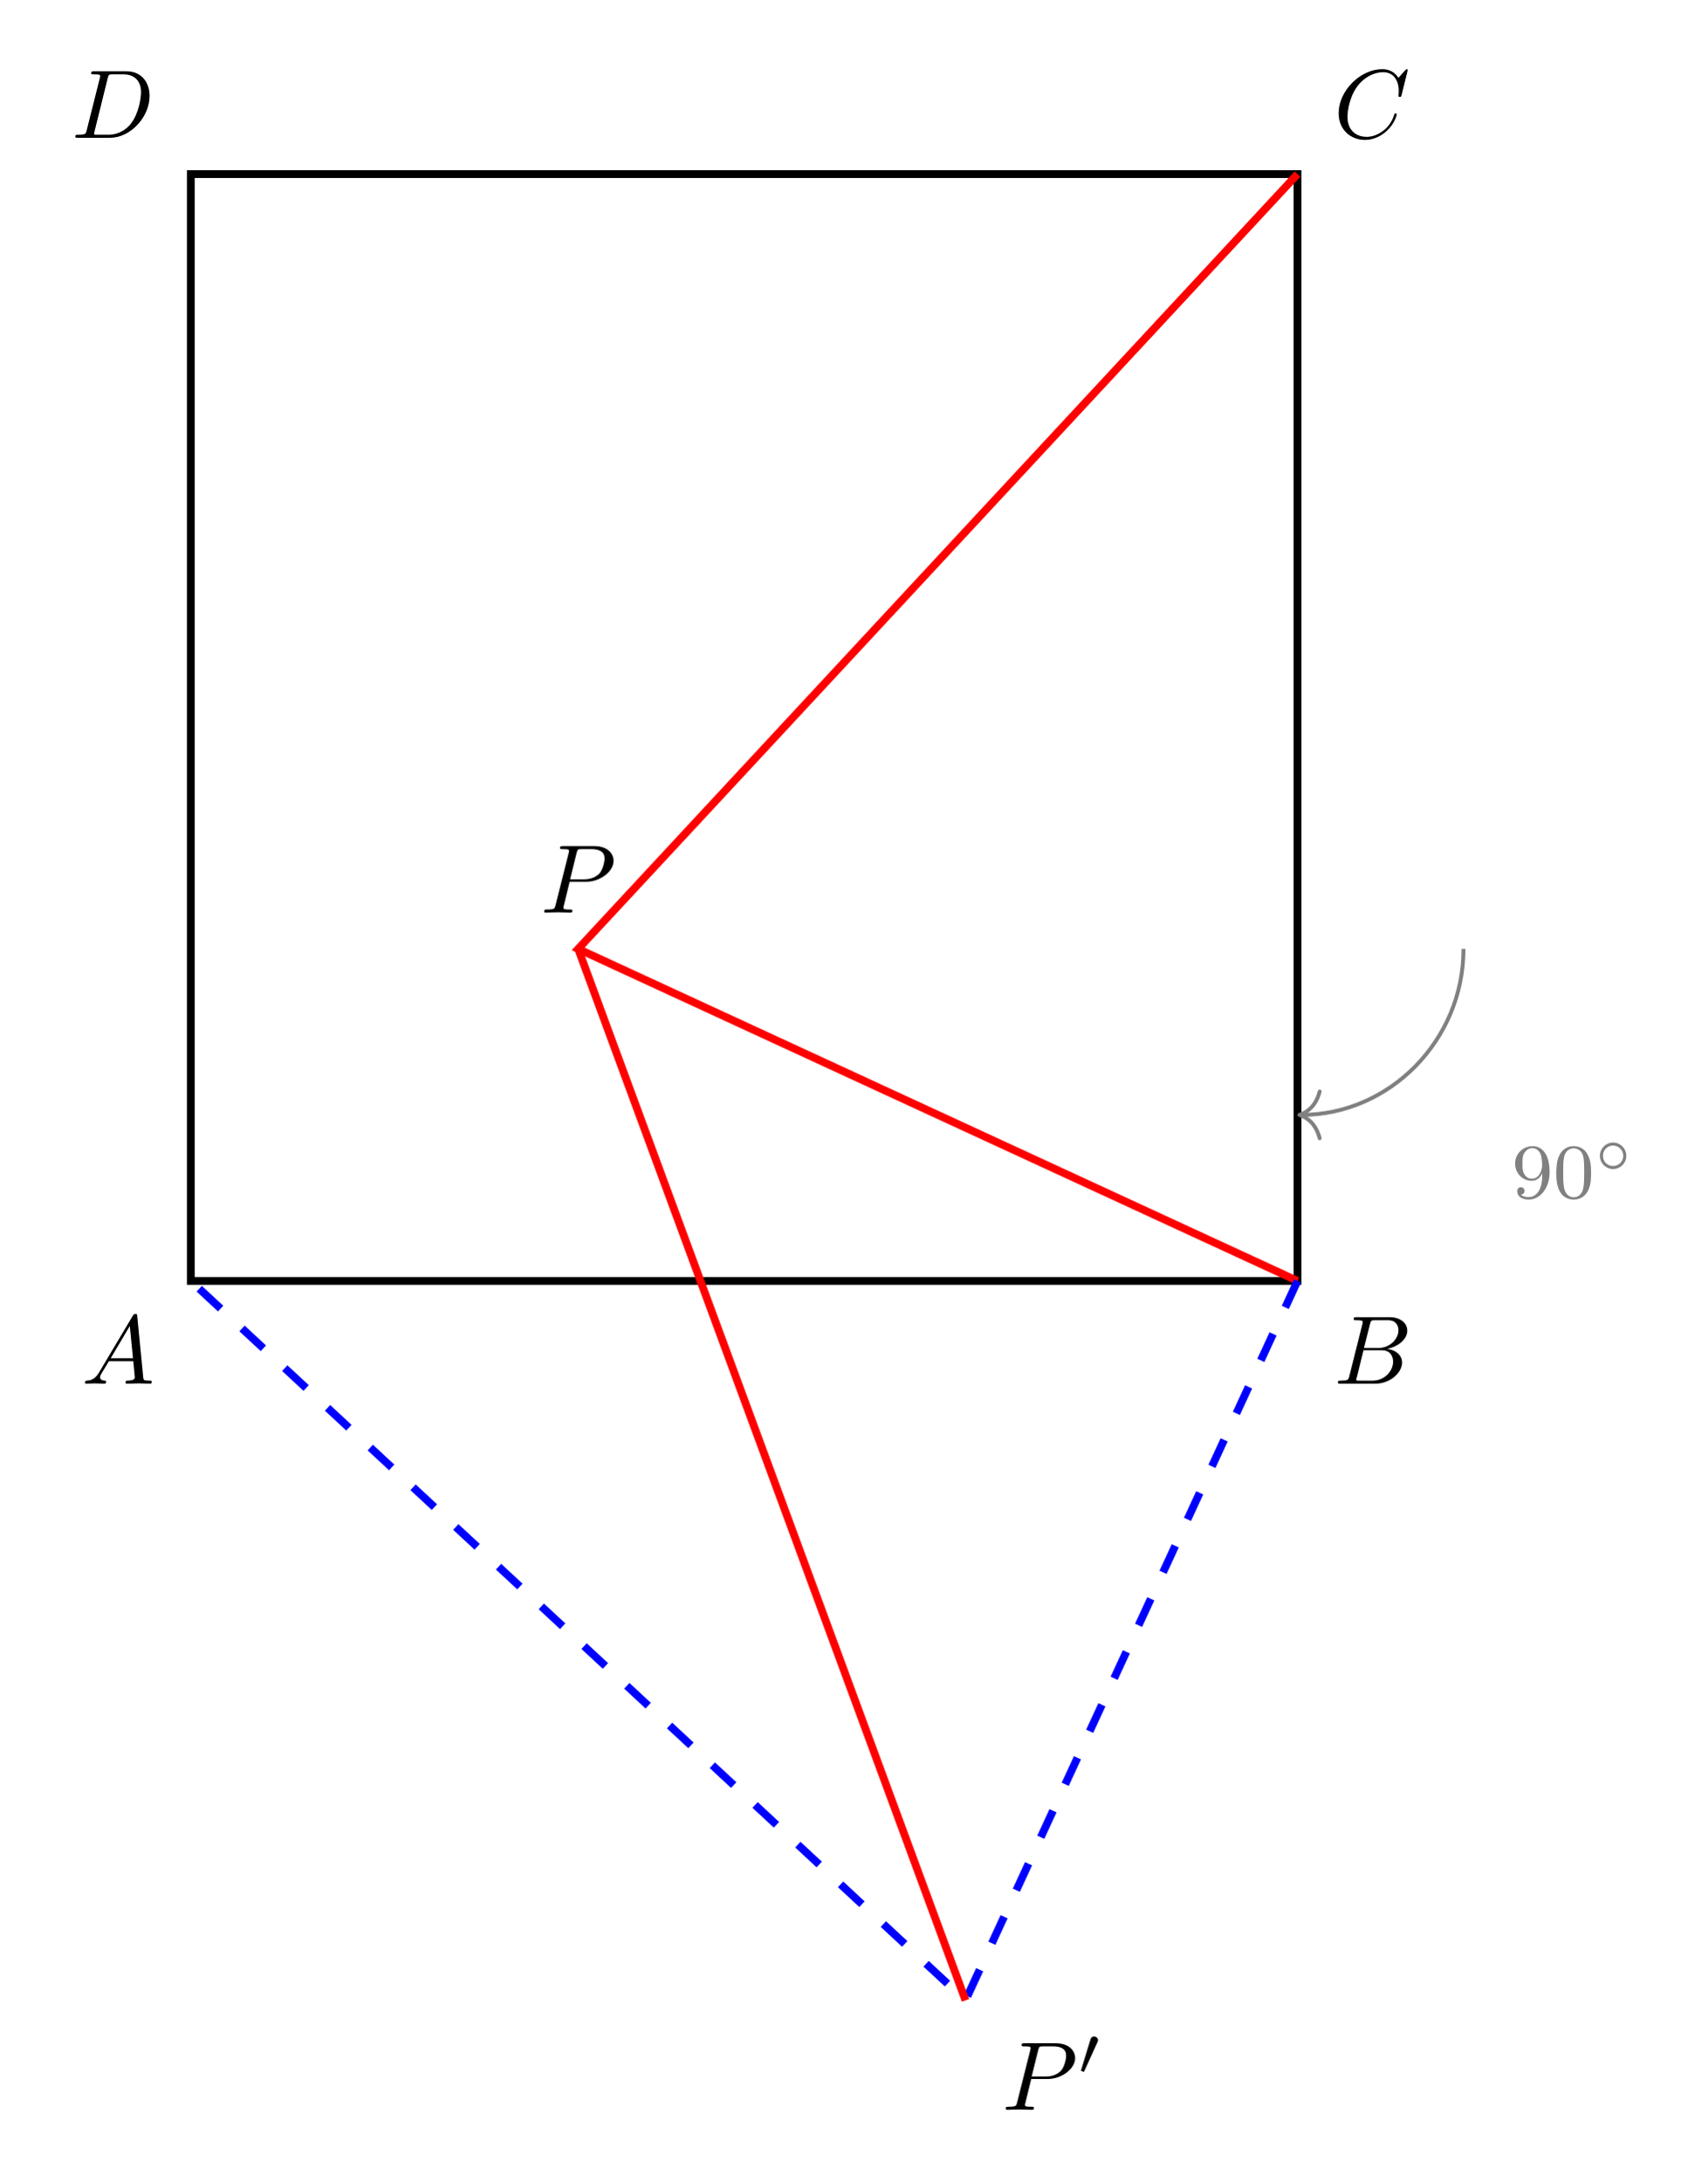
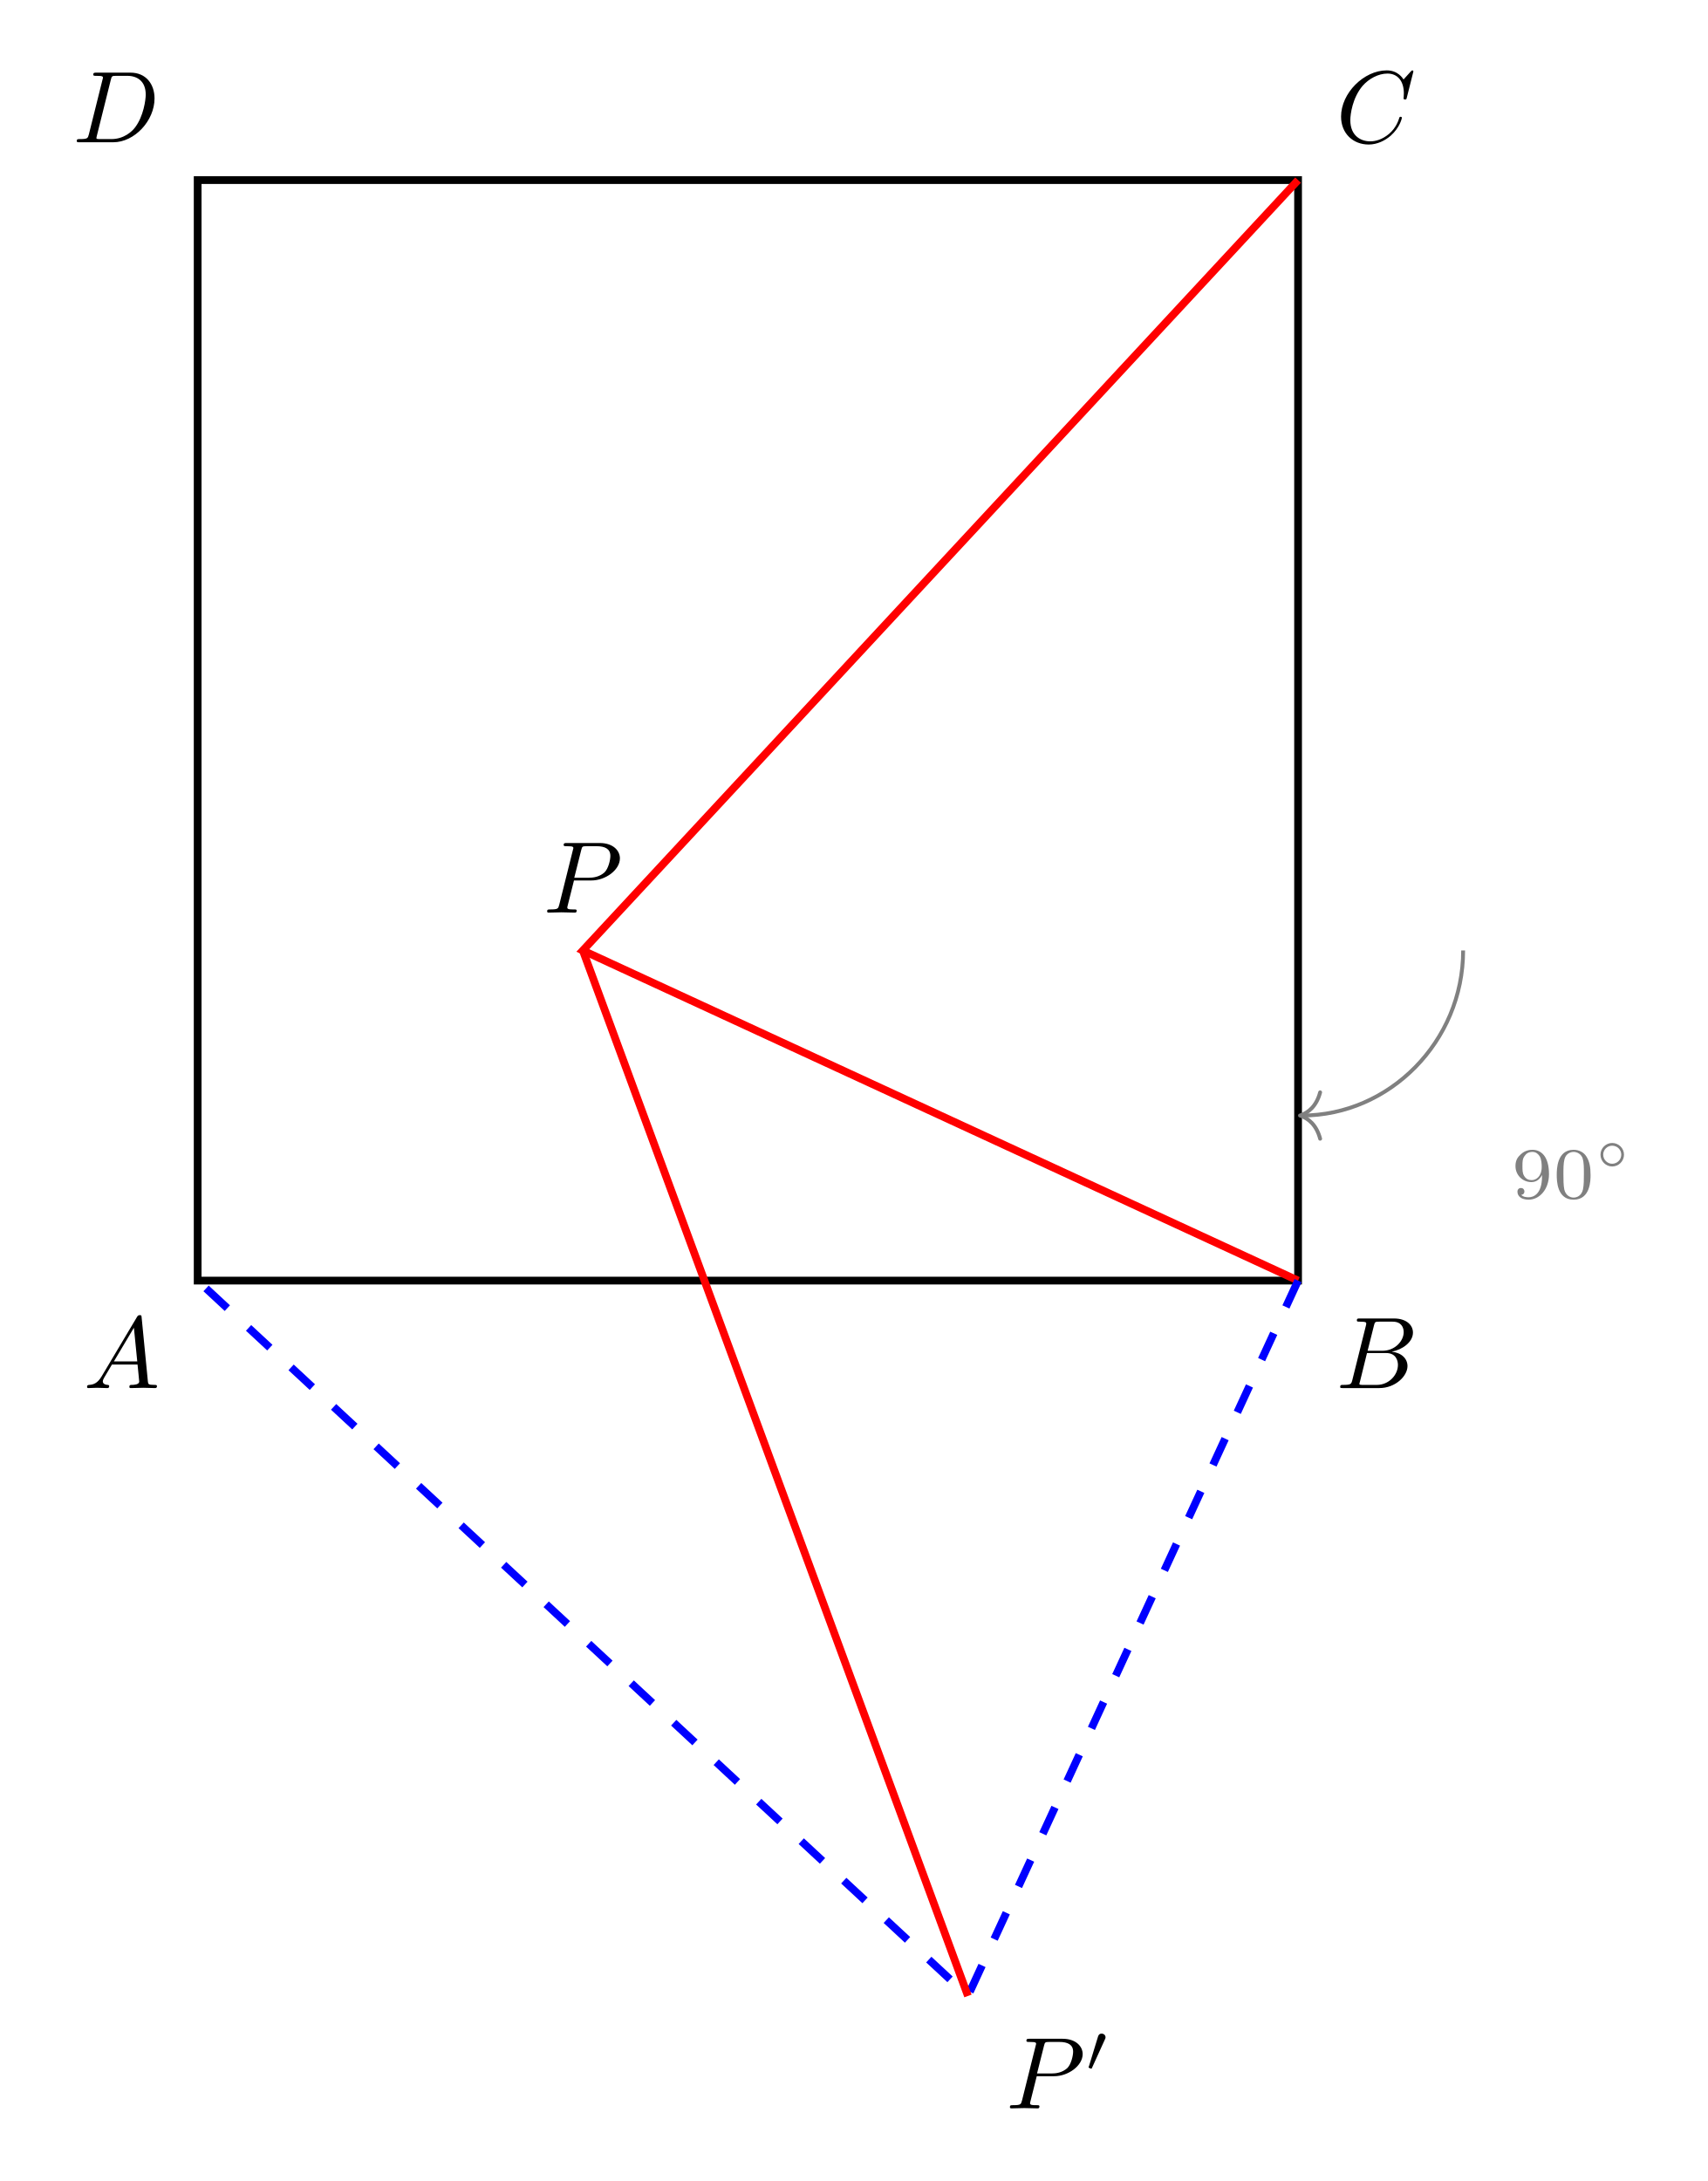
- <svg xmlns="http://www.w3.org/2000/svg" xmlns:xlink="http://www.w3.org/1999/xlink" width="174.98pt" height="223.433pt" viewBox="0 0 174.98 223.433">
+ <svg xmlns="http://www.w3.org/2000/svg" xmlns:xlink="http://www.w3.org/1999/xlink" width="175.94pt" height="224.71pt" viewBox="0 0 175.94 224.71">
  <defs>
    <g>
      <g id="glyph-0-0">
-         <path d="M 3.125 -2.344 C 3.125 -0.406 2.203 -0.078 1.734 -0.078 C 1.562 -0.078 1.156 -0.094 0.938 -0.344 C 1.297 -0.375 1.312 -0.641 1.312 -0.719 C 1.312 -0.953 1.125 -1.094 0.938 -1.094 C 0.797 -1.094 0.562 -1 0.562 -0.703 C 0.562 -0.156 1.016 0.172 1.75 0.172 C 2.844 0.172 3.875 -0.922 3.875 -2.625 C 3.875 -4.688 2.953 -5.297 2.141 -5.297 C 1.188 -5.297 0.344 -4.562 0.344 -3.516 C 0.344 -2.5 1.125 -1.75 2.031 -1.75 C 2.594 -1.75 2.938 -2.109 3.125 -2.516 Z M 2.062 -1.969 C 1.688 -1.969 1.453 -2.141 1.281 -2.438 C 1.094 -2.719 1.094 -3.109 1.094 -3.516 C 1.094 -3.984 1.094 -4.312 1.312 -4.641 C 1.516 -4.938 1.766 -5.094 2.141 -5.094 C 2.672 -5.094 2.906 -4.562 2.938 -4.531 C 3.094 -4.141 3.109 -3.516 3.109 -3.359 C 3.109 -2.719 2.766 -1.969 2.062 -1.969 Z M 2.062 -1.969 " />
+         <path d="M 3.141 -2.234 C 3.141 -0.375 2.219 -0.094 1.766 -0.094 C 1.594 -0.094 1.203 -0.109 1 -0.344 C 1.312 -0.375 1.328 -0.625 1.328 -0.688 C 1.328 -0.875 1.203 -1.047 0.969 -1.047 C 0.75 -1.047 0.609 -0.891 0.609 -0.672 C 0.609 -0.172 1.047 0.156 1.766 0.156 C 2.844 0.156 3.859 -0.859 3.859 -2.469 C 3.859 -4.328 3.031 -4.984 2.156 -4.984 C 1.906 -4.984 1.391 -4.938 0.953 -4.516 C 0.703 -4.281 0.406 -3.984 0.406 -3.312 C 0.406 -2.359 1.156 -1.656 2.047 -1.656 C 2.641 -1.656 2.969 -2.047 3.141 -2.391 Z M 2.078 -1.859 C 1.781 -1.859 1.5 -1.953 1.297 -2.297 C 1.125 -2.578 1.125 -2.891 1.125 -3.312 C 1.125 -3.75 1.125 -4.047 1.344 -4.344 C 1.516 -4.609 1.766 -4.766 2.156 -4.766 C 2.547 -4.766 2.766 -4.516 2.891 -4.328 C 3.094 -4.016 3.109 -3.484 3.109 -3.219 C 3.109 -2.25 2.547 -1.859 2.078 -1.859 Z M 2.078 -1.859 " />
      </g>
      <g id="glyph-0-1">
-         <path d="M 3.891 -2.547 C 3.891 -3.391 3.812 -3.906 3.547 -4.422 C 3.203 -5.125 2.547 -5.297 2.109 -5.297 C 1.109 -5.297 0.734 -4.547 0.625 -4.328 C 0.344 -3.75 0.328 -2.953 0.328 -2.547 C 0.328 -2.016 0.344 -1.219 0.734 -0.578 C 1.094 0.016 1.688 0.172 2.109 0.172 C 2.5 0.172 3.172 0.047 3.578 -0.734 C 3.875 -1.312 3.891 -2.031 3.891 -2.547 Z M 2.109 -0.062 C 1.844 -0.062 1.297 -0.188 1.125 -1.016 C 1.031 -1.469 1.031 -2.219 1.031 -2.641 C 1.031 -3.188 1.031 -3.75 1.125 -4.188 C 1.297 -5 1.906 -5.078 2.109 -5.078 C 2.375 -5.078 2.938 -4.938 3.094 -4.219 C 3.188 -3.781 3.188 -3.172 3.188 -2.641 C 3.188 -2.172 3.188 -1.453 3.094 -1 C 2.922 -0.172 2.375 -0.062 2.109 -0.062 Z M 2.109 -0.062 " />
+         <path d="M 3.875 -2.391 C 3.875 -3.219 3.766 -3.812 3.422 -4.328 C 3.188 -4.688 2.734 -4.984 2.125 -4.984 C 0.391 -4.984 0.391 -2.938 0.391 -2.391 C 0.391 -1.859 0.391 0.156 2.125 0.156 C 3.875 0.156 3.875 -1.859 3.875 -2.391 Z M 2.125 -0.062 C 1.781 -0.062 1.328 -0.266 1.172 -0.875 C 1.078 -1.312 1.078 -1.938 1.078 -2.484 C 1.078 -3.031 1.078 -3.609 1.188 -4.016 C 1.344 -4.609 1.828 -4.766 2.125 -4.766 C 2.531 -4.766 2.922 -4.516 3.062 -4.094 C 3.188 -3.688 3.188 -3.141 3.188 -2.484 C 3.188 -1.938 3.188 -1.375 3.094 -0.906 C 2.938 -0.219 2.438 -0.062 2.125 -0.062 Z M 2.125 -0.062 " />
      </g>
      <g id="glyph-1-0">
-         <path d="M 3.266 -1.5 C 3.266 -2.25 2.656 -2.859 1.906 -2.859 C 1.172 -2.859 0.562 -2.25 0.562 -1.5 C 0.562 -0.734 1.172 -0.141 1.906 -0.141 C 2.656 -0.141 3.266 -0.734 3.266 -1.5 Z M 1.906 -0.453 C 1.328 -0.453 0.875 -0.906 0.875 -1.5 C 0.875 -2.078 1.328 -2.547 1.906 -2.547 C 2.484 -2.547 2.953 -2.078 2.953 -1.5 C 2.953 -0.906 2.484 -0.453 1.906 -0.453 Z M 1.906 -0.453 " />
+         <path d="M 3.047 -1.25 C 3.047 -1.906 2.5 -2.453 1.828 -2.453 C 1.172 -2.453 0.625 -1.906 0.625 -1.25 C 0.625 -0.578 1.172 -0.031 1.828 -0.031 C 2.5 -0.031 3.047 -0.578 3.047 -1.25 Z M 1.828 -0.312 C 1.328 -0.312 0.906 -0.734 0.906 -1.25 C 0.906 -1.766 1.328 -2.172 1.828 -2.172 C 2.344 -2.172 2.766 -1.766 2.766 -1.25 C 2.766 -0.734 2.344 -0.312 1.828 -0.312 Z M 1.828 -0.312 " />
      </g>
      <g id="glyph-2-0">
-         <path d="M 1.781 -1.141 C 1.391 -0.484 1 -0.344 0.562 -0.312 C 0.438 -0.297 0.344 -0.297 0.344 -0.109 C 0.344 -0.047 0.406 0 0.484 0 C 0.75 0 1.062 -0.031 1.328 -0.031 C 1.672 -0.031 2.016 0 2.328 0 C 2.391 0 2.516 0 2.516 -0.188 C 2.516 -0.297 2.438 -0.312 2.359 -0.312 C 2.141 -0.328 1.891 -0.406 1.891 -0.656 C 1.891 -0.781 1.953 -0.891 2.031 -1.031 L 2.797 -2.297 L 5.297 -2.297 C 5.312 -2.094 5.453 -0.734 5.453 -0.641 C 5.453 -0.344 4.938 -0.312 4.734 -0.312 C 4.594 -0.312 4.5 -0.312 4.5 -0.109 C 4.5 0 4.609 0 4.641 0 C 5.047 0 5.469 -0.031 5.875 -0.031 C 6.125 -0.031 6.766 0 7.016 0 C 7.062 0 7.188 0 7.188 -0.203 C 7.188 -0.312 7.094 -0.312 6.953 -0.312 C 6.344 -0.312 6.344 -0.375 6.312 -0.672 L 5.703 -6.891 C 5.688 -7.094 5.688 -7.141 5.516 -7.141 C 5.359 -7.141 5.312 -7.062 5.25 -6.969 Z M 2.984 -2.609 L 4.938 -5.906 L 5.266 -2.609 Z M 2.984 -2.609 " />
+         <path d="M 1.875 -1.203 C 1.453 -0.5 1.047 -0.359 0.594 -0.328 C 0.469 -0.312 0.375 -0.312 0.375 -0.109 C 0.375 -0.047 0.422 0 0.5 0 C 0.781 0 1.109 -0.031 1.406 -0.031 C 1.75 -0.031 2.125 0 2.453 0 C 2.516 0 2.656 0 2.656 -0.203 C 2.656 -0.312 2.562 -0.328 2.484 -0.328 C 2.25 -0.344 2 -0.438 2 -0.688 C 2 -0.812 2.062 -0.938 2.141 -1.078 L 2.938 -2.422 L 5.578 -2.422 C 5.594 -2.203 5.75 -0.781 5.75 -0.672 C 5.75 -0.359 5.203 -0.328 4.984 -0.328 C 4.844 -0.328 4.734 -0.328 4.734 -0.109 C 4.734 0 4.859 0 4.875 0 C 5.312 0 5.766 -0.031 6.188 -0.031 C 6.453 -0.031 7.125 0 7.375 0 C 7.438 0 7.578 0 7.578 -0.203 C 7.578 -0.328 7.469 -0.328 7.328 -0.328 C 6.672 -0.328 6.672 -0.406 6.641 -0.703 L 6 -7.266 C 5.984 -7.469 5.984 -7.516 5.812 -7.516 C 5.641 -7.516 5.594 -7.438 5.531 -7.344 Z M 3.141 -2.75 L 5.203 -6.219 L 5.547 -2.75 Z M 3.141 -2.75 " />
      </g>
      <g id="glyph-2-1">
-         <path d="M 1.594 -0.781 C 1.5 -0.391 1.469 -0.312 0.688 -0.312 C 0.516 -0.312 0.422 -0.312 0.422 -0.109 C 0.422 0 0.516 0 0.688 0 L 4.25 0 C 5.828 0 7 -1.172 7 -2.156 C 7 -2.875 6.422 -3.453 5.453 -3.562 C 6.484 -3.75 7.531 -4.484 7.531 -5.438 C 7.531 -6.172 6.875 -6.812 5.688 -6.812 L 2.328 -6.812 C 2.141 -6.812 2.047 -6.812 2.047 -6.609 C 2.047 -6.5 2.141 -6.5 2.328 -6.5 C 2.344 -6.5 2.531 -6.5 2.703 -6.484 C 2.875 -6.453 2.969 -6.453 2.969 -6.312 C 2.969 -6.281 2.953 -6.25 2.938 -6.125 Z M 3.094 -3.656 L 3.719 -6.125 C 3.812 -6.469 3.828 -6.5 4.25 -6.5 L 5.547 -6.5 C 6.422 -6.5 6.625 -5.906 6.625 -5.469 C 6.625 -4.594 5.766 -3.656 4.562 -3.656 Z M 2.656 -0.312 C 2.516 -0.312 2.5 -0.312 2.438 -0.312 C 2.328 -0.328 2.297 -0.344 2.297 -0.422 C 2.297 -0.453 2.297 -0.469 2.359 -0.641 L 3.047 -3.422 L 4.922 -3.422 C 5.875 -3.422 6.078 -2.688 6.078 -2.266 C 6.078 -1.281 5.188 -0.312 4 -0.312 Z M 2.656 -0.312 " />
+         <path d="M 1.688 -0.812 C 1.578 -0.406 1.547 -0.328 0.719 -0.328 C 0.547 -0.328 0.438 -0.328 0.438 -0.109 C 0.438 0 0.531 0 0.719 0 L 4.469 0 C 6.125 0 7.375 -1.234 7.375 -2.266 C 7.375 -3.031 6.766 -3.641 5.75 -3.75 C 6.828 -3.953 7.938 -4.719 7.938 -5.719 C 7.938 -6.5 7.25 -7.172 5.984 -7.172 L 2.453 -7.172 C 2.25 -7.172 2.156 -7.172 2.156 -6.969 C 2.156 -6.844 2.25 -6.844 2.453 -6.844 C 2.469 -6.844 2.672 -6.844 2.844 -6.828 C 3.031 -6.797 3.125 -6.797 3.125 -6.656 C 3.125 -6.609 3.125 -6.578 3.094 -6.453 Z M 3.266 -3.844 L 3.922 -6.453 C 4.016 -6.812 4.031 -6.844 4.484 -6.844 L 5.844 -6.844 C 6.766 -6.844 6.984 -6.219 6.984 -5.766 C 6.984 -4.844 6.078 -3.844 4.797 -3.844 Z M 2.797 -0.328 C 2.641 -0.328 2.625 -0.328 2.562 -0.344 C 2.453 -0.344 2.422 -0.359 2.422 -0.438 C 2.422 -0.469 2.422 -0.5 2.484 -0.688 L 3.203 -3.609 L 5.188 -3.609 C 6.188 -3.609 6.391 -2.828 6.391 -2.391 C 6.391 -1.344 5.453 -0.328 4.219 -0.328 Z M 2.797 -0.328 " />
      </g>
      <g id="glyph-2-2">
-         <path d="M 7.578 -6.922 C 7.578 -6.953 7.562 -7.031 7.469 -7.031 C 7.438 -7.031 7.422 -7.016 7.312 -6.906 L 6.625 -6.141 C 6.531 -6.281 6.078 -7.031 4.969 -7.031 C 2.734 -7.031 0.5 -4.828 0.5 -2.516 C 0.5 -0.875 1.672 0.219 3.203 0.219 C 4.062 0.219 4.828 -0.172 5.359 -0.641 C 6.281 -1.453 6.453 -2.359 6.453 -2.391 C 6.453 -2.5 6.344 -2.5 6.328 -2.5 C 6.266 -2.5 6.219 -2.469 6.203 -2.391 C 6.109 -2.109 5.875 -1.391 5.188 -0.812 C 4.5 -0.266 3.875 -0.094 3.359 -0.094 C 2.469 -0.094 1.406 -0.609 1.406 -2.156 C 1.406 -2.734 1.609 -4.344 2.609 -5.516 C 3.219 -6.219 4.156 -6.719 5.047 -6.719 C 6.062 -6.719 6.656 -5.953 6.656 -4.797 C 6.656 -4.391 6.625 -4.391 6.625 -4.281 C 6.625 -4.188 6.734 -4.188 6.766 -4.188 C 6.891 -4.188 6.891 -4.203 6.953 -4.391 Z M 7.578 -6.922 " />
+         <path d="M 7.984 -7.297 C 7.984 -7.328 7.953 -7.406 7.859 -7.406 C 7.828 -7.406 7.828 -7.391 7.703 -7.281 L 6.969 -6.469 C 6.875 -6.609 6.391 -7.406 5.234 -7.406 C 2.891 -7.406 0.531 -5.078 0.531 -2.641 C 0.531 -0.906 1.766 0.234 3.375 0.234 C 4.281 0.234 5.078 -0.188 5.641 -0.672 C 6.609 -1.531 6.797 -2.484 6.797 -2.516 C 6.797 -2.625 6.688 -2.625 6.672 -2.625 C 6.609 -2.625 6.547 -2.609 6.531 -2.516 C 6.438 -2.219 6.188 -1.469 5.469 -0.859 C 4.75 -0.266 4.078 -0.094 3.531 -0.094 C 2.594 -0.094 1.484 -0.641 1.484 -2.281 C 1.484 -2.875 1.703 -4.578 2.75 -5.812 C 3.391 -6.547 4.375 -7.078 5.312 -7.078 C 6.391 -7.078 7 -6.266 7 -5.047 C 7 -4.625 6.969 -4.625 6.969 -4.516 C 6.969 -4.406 7.094 -4.406 7.125 -4.406 C 7.266 -4.406 7.266 -4.438 7.312 -4.625 Z M 7.984 -7.297 " />
      </g>
      <g id="glyph-2-3">
-         <path d="M 1.578 -0.781 C 1.484 -0.391 1.469 -0.312 0.672 -0.312 C 0.516 -0.312 0.406 -0.312 0.406 -0.125 C 0.406 0 0.484 0 0.672 0 L 3.984 0 C 6.047 0 8.016 -2.109 8.016 -4.281 C 8.016 -5.688 7.172 -6.812 5.672 -6.812 L 2.328 -6.812 C 2.141 -6.812 2.031 -6.812 2.031 -6.625 C 2.031 -6.5 2.109 -6.5 2.312 -6.5 C 2.438 -6.5 2.625 -6.484 2.734 -6.484 C 2.906 -6.453 2.953 -6.438 2.953 -6.312 C 2.953 -6.281 2.953 -6.25 2.922 -6.125 Z M 3.734 -6.125 C 3.828 -6.469 3.844 -6.5 4.281 -6.5 L 5.344 -6.5 C 6.312 -6.5 7.141 -5.969 7.141 -4.656 C 7.141 -4.172 6.953 -2.531 6.094 -1.438 C 5.812 -1.062 5.031 -0.312 3.797 -0.312 L 2.672 -0.312 C 2.531 -0.312 2.516 -0.312 2.453 -0.312 C 2.359 -0.328 2.328 -0.344 2.328 -0.422 C 2.328 -0.453 2.328 -0.469 2.375 -0.641 Z M 3.734 -6.125 " />
+         <path d="M 1.672 -0.812 C 1.562 -0.406 1.547 -0.328 0.719 -0.328 C 0.531 -0.328 0.422 -0.328 0.422 -0.125 C 0.422 0 0.516 0 0.719 0 L 4.188 0 C 6.375 0 8.438 -2.219 8.438 -4.516 C 8.438 -6 7.547 -7.172 5.969 -7.172 L 2.453 -7.172 C 2.25 -7.172 2.125 -7.172 2.125 -6.969 C 2.125 -6.844 2.219 -6.844 2.438 -6.844 C 2.578 -6.844 2.766 -6.828 2.891 -6.828 C 3.062 -6.797 3.125 -6.766 3.125 -6.656 C 3.125 -6.609 3.109 -6.578 3.078 -6.453 Z M 3.938 -6.453 C 4.031 -6.812 4.047 -6.844 4.5 -6.844 L 5.625 -6.844 C 6.656 -6.844 7.531 -6.297 7.531 -4.906 C 7.531 -4.391 7.312 -2.672 6.422 -1.516 C 6.125 -1.125 5.297 -0.328 4 -0.328 L 2.812 -0.328 C 2.672 -0.328 2.641 -0.328 2.578 -0.344 C 2.484 -0.344 2.453 -0.359 2.453 -0.438 C 2.453 -0.469 2.453 -0.5 2.5 -0.688 Z M 3.938 -6.453 " />
      </g>
      <g id="glyph-2-4">
-         <path d="M 3.016 -3.156 L 4.719 -3.156 C 6.125 -3.156 7.516 -4.188 7.516 -5.297 C 7.516 -6.078 6.859 -6.812 5.547 -6.812 L 2.328 -6.812 C 2.141 -6.812 2.031 -6.812 2.031 -6.625 C 2.031 -6.5 2.109 -6.5 2.312 -6.5 C 2.438 -6.5 2.625 -6.484 2.734 -6.484 C 2.906 -6.453 2.953 -6.438 2.953 -6.312 C 2.953 -6.281 2.953 -6.25 2.922 -6.125 L 1.578 -0.781 C 1.484 -0.391 1.469 -0.312 0.672 -0.312 C 0.516 -0.312 0.406 -0.312 0.406 -0.125 C 0.406 0 0.516 0 0.547 0 C 0.828 0 1.531 -0.031 1.812 -0.031 C 2.031 -0.031 2.25 -0.016 2.453 -0.016 C 2.672 -0.016 2.891 0 3.094 0 C 3.172 0 3.297 0 3.297 -0.203 C 3.297 -0.312 3.203 -0.312 3.016 -0.312 C 2.656 -0.312 2.375 -0.312 2.375 -0.484 C 2.375 -0.547 2.391 -0.594 2.406 -0.656 Z M 3.734 -6.125 C 3.828 -6.469 3.844 -6.5 4.281 -6.5 L 5.234 -6.5 C 6.062 -6.5 6.594 -6.234 6.594 -5.547 C 6.594 -5.156 6.391 -4.297 6 -3.938 C 5.5 -3.484 4.906 -3.406 4.469 -3.406 L 3.062 -3.406 Z M 3.734 -6.125 " />
+         <path d="M 3.188 -3.312 L 4.969 -3.312 C 6.453 -3.312 7.922 -4.406 7.922 -5.594 C 7.922 -6.391 7.219 -7.172 5.844 -7.172 L 2.453 -7.172 C 2.25 -7.172 2.125 -7.172 2.125 -6.969 C 2.125 -6.844 2.219 -6.844 2.438 -6.844 C 2.578 -6.844 2.766 -6.828 2.891 -6.828 C 3.062 -6.797 3.125 -6.766 3.125 -6.656 C 3.125 -6.609 3.109 -6.578 3.078 -6.453 L 1.672 -0.812 C 1.562 -0.406 1.547 -0.328 0.719 -0.328 C 0.531 -0.328 0.422 -0.328 0.422 -0.125 C 0.422 0 0.547 0 0.578 0 C 0.875 0 1.609 -0.031 1.906 -0.031 C 2.125 -0.031 2.359 -0.016 2.578 -0.016 C 2.812 -0.016 3.047 0 3.266 0 C 3.344 0 3.469 0 3.469 -0.203 C 3.469 -0.328 3.375 -0.328 3.188 -0.328 C 2.797 -0.328 2.5 -0.328 2.5 -0.516 C 2.5 -0.578 2.516 -0.625 2.531 -0.688 Z M 3.938 -6.453 C 4.031 -6.812 4.047 -6.844 4.5 -6.844 L 5.516 -6.844 C 6.391 -6.844 6.938 -6.562 6.938 -5.844 C 6.938 -5.422 6.734 -4.531 6.328 -4.141 C 5.797 -3.672 5.172 -3.594 4.703 -3.594 L 3.219 -3.594 Z M 3.938 -6.453 " />
      </g>
      <g id="glyph-3-0">
        <path d="M 2.016 -3.297 C 2.078 -3.406 2.078 -3.469 2.078 -3.516 C 2.078 -3.734 1.891 -3.891 1.672 -3.891 C 1.406 -3.891 1.328 -3.672 1.297 -3.562 L 0.375 -0.547 C 0.359 -0.531 0.328 -0.453 0.328 -0.438 C 0.328 -0.359 0.547 -0.281 0.609 -0.281 C 0.656 -0.281 0.656 -0.297 0.703 -0.406 Z M 2.016 -3.297 " />
      </g>
    </g>
  </defs>
-   <path fill="none" stroke-width="0.797" stroke-linecap="butt" stroke-linejoin="miter" stroke="rgb(0%, 0%, 0%)" stroke-opacity="1" stroke-miterlimit="10" d="M 0.001 -0.001 L 113.388 -0.001 L 113.388 113.386 L 0.001 113.386 Z M 0.001 -0.001 " transform="matrix(1, 0, 0, -1, 19.55, 131.218)" />
-   <path fill="none" stroke-width="0.797" stroke-linecap="butt" stroke-linejoin="miter" stroke="rgb(100%, 0%, 0%)" stroke-opacity="1" stroke-miterlimit="10" d="M 113.388 -0.001 L 39.684 34.015 L 113.388 113.386 " transform="matrix(1, 0, 0, -1, 19.55, 131.218)" />
-   <path fill="none" stroke-width="0.797" stroke-linecap="butt" stroke-linejoin="miter" stroke="rgb(0%, 0%, 100%)" stroke-opacity="1" stroke-dasharray="2.989 2.989" stroke-miterlimit="10" d="M 113.388 -0.001 L 79.372 -73.7 L 0.001 -0.001 " transform="matrix(1, 0, 0, -1, 19.55, 131.218)" />
-   <path fill="none" stroke-width="0.797" stroke-linecap="butt" stroke-linejoin="miter" stroke="rgb(100%, 0%, 0%)" stroke-opacity="1" stroke-miterlimit="10" d="M 39.684 34.015 L 79.372 -73.7 " transform="matrix(1, 0, 0, -1, 19.55, 131.218)" />
-   <path fill="none" stroke-width="0.399" stroke-linecap="butt" stroke-linejoin="miter" stroke="rgb(50%, 50%, 50%)" stroke-opacity="1" stroke-miterlimit="10" d="M 130.395 34.015 C 130.395 24.624 122.782 17.007 113.786 17.007 " transform="matrix(1, 0, 0, -1, 19.55, 131.218)" />
-   <path fill="none" stroke-width="0.399" stroke-linecap="round" stroke-linejoin="round" stroke="rgb(50%, 50%, 50%)" stroke-opacity="1" stroke-miterlimit="10" d="M -2.071 2.391 C -1.696 0.958 -0.852 0.278 -0 0.001 C -0.852 -0.28 -1.696 -0.956 -2.071 -2.39 " transform="matrix(-1, 0, 0, 1, 133.1365, 114.2102)" />
+   <path fill="none" stroke-width="0.797" stroke-linecap="butt" stroke-linejoin="miter" stroke="rgb(0%, 0%, 0%)" stroke-opacity="1" stroke-miterlimit="10" d="M -0.001 0.001 L 113.386 0.001 L 113.386 113.387 L -0.001 113.387 Z M -0.001 0.001 " transform="matrix(1, 0, 0, -1, 20.368, 131.942)" />
+   <path fill="none" stroke-width="0.797" stroke-linecap="butt" stroke-linejoin="miter" stroke="rgb(100%, 0%, 0%)" stroke-opacity="1" stroke-miterlimit="10" d="M 113.386 0.001 L 39.687 34.016 L 113.386 113.387 " transform="matrix(1, 0, 0, -1, 20.368, 131.942)" />
+   <path fill="none" stroke-width="0.797" stroke-linecap="butt" stroke-linejoin="miter" stroke="rgb(0%, 0%, 100%)" stroke-opacity="1" stroke-dasharray="2.989 2.989" stroke-miterlimit="10" d="M 113.386 0.001 L 79.37 -73.703 L -0.001 0.001 " transform="matrix(1, 0, 0, -1, 20.368, 131.942)" />
+   <path fill="none" stroke-width="0.797" stroke-linecap="butt" stroke-linejoin="miter" stroke="rgb(100%, 0%, 0%)" stroke-opacity="1" stroke-miterlimit="10" d="M 39.687 34.016 L 79.37 -73.703 " transform="matrix(1, 0, 0, -1, 20.368, 131.942)" />
+   <path fill="none" stroke-width="0.399" stroke-linecap="butt" stroke-linejoin="miter" stroke="rgb(50%, 50%, 50%)" stroke-opacity="1" stroke-miterlimit="10" d="M 130.394 34.016 C 130.394 24.622 122.78 17.008 113.784 17.008 " transform="matrix(1, 0, 0, -1, 20.368, 131.942)" />
+   <path fill="none" stroke-width="0.399" stroke-linecap="round" stroke-linejoin="round" stroke="rgb(50%, 50%, 50%)" stroke-opacity="1" stroke-miterlimit="10" d="M -2.073 2.39 C -1.694 0.956 -0.85 0.281 0.001 -0.001 C -0.85 -0.278 -1.694 -0.958 -2.073 -2.391 " transform="matrix(-1, 0, 0, 1, 133.9545, 114.9342)" />
  <g fill="rgb(50%, 50%, 50%)" fill-opacity="1">
-     <use xlink:href="#glyph-0-0" x="154.889" y="122.711" />
-     <use xlink:href="#glyph-0-1" x="159.124" y="122.711" />
+     <use xlink:href="#glyph-0-0" x="155.749" y="123.448" />
+     <use xlink:href="#glyph-0-1" x="160.017" y="123.448" />
  </g>
  <g fill="rgb(50%, 50%, 50%)" fill-opacity="1">
-     <use xlink:href="#glyph-1-0" x="163.357" y="119.898" />
+     <use xlink:href="#glyph-1-0" x="164.29" y="120.214" />
  </g>
  <g fill="rgb(0%, 0%, 0%)" fill-opacity="1">
-     <use xlink:href="#glyph-2-0" x="8.359" y="141.745" />
+     <use xlink:href="#glyph-2-0" x="8.595" y="143.015" />
  </g>
  <g fill="rgb(0%, 0%, 0%)" fill-opacity="1">
-     <use xlink:href="#glyph-2-1" x="136.654" y="141.745" />
+     <use xlink:href="#glyph-2-1" x="137.653" y="143.015" />
  </g>
  <g fill="rgb(0%, 0%, 0%)" fill-opacity="1">
-     <use xlink:href="#glyph-2-2" x="136.654" y="14.113" />
+     <use xlink:href="#glyph-2-2" x="137.653" y="14.657" />
  </g>
  <g fill="rgb(0%, 0%, 0%)" fill-opacity="1">
-     <use xlink:href="#glyph-2-3" x="7.306" y="14.113" />
+     <use xlink:href="#glyph-2-3" x="7.485" y="14.657" />
  </g>
  <g fill="rgb(0%, 0%, 0%)" fill-opacity="1">
-     <use xlink:href="#glyph-2-4" x="55.345" y="93.483" />
+     <use xlink:href="#glyph-2-4" x="55.954" y="94.028" />
  </g>
  <g fill="rgb(0%, 0%, 0%)" fill-opacity="1">
-     <use xlink:href="#glyph-2-4" x="102.639" y="216.127" />
+     <use xlink:href="#glyph-2-4" x="103.637" y="217.227" />
  </g>
  <g fill="rgb(0%, 0%, 0%)" fill-opacity="1">
-     <use xlink:href="#glyph-3-0" x="110.419" y="212.512" />
+     <use xlink:href="#glyph-3-0" x="111.836" y="213.416" />
  </g>
</svg>
